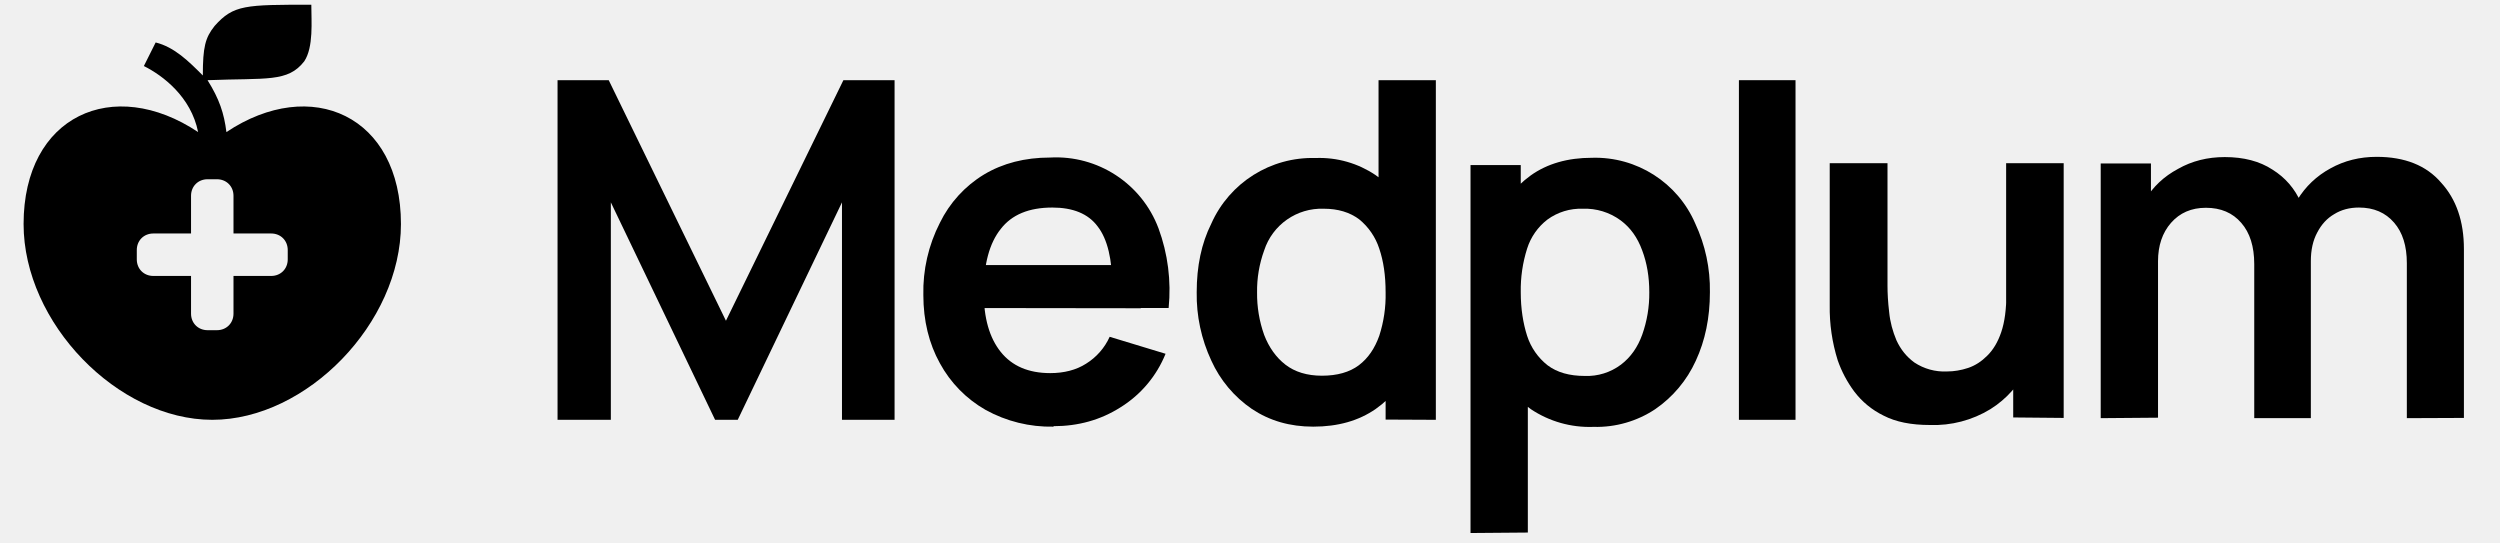
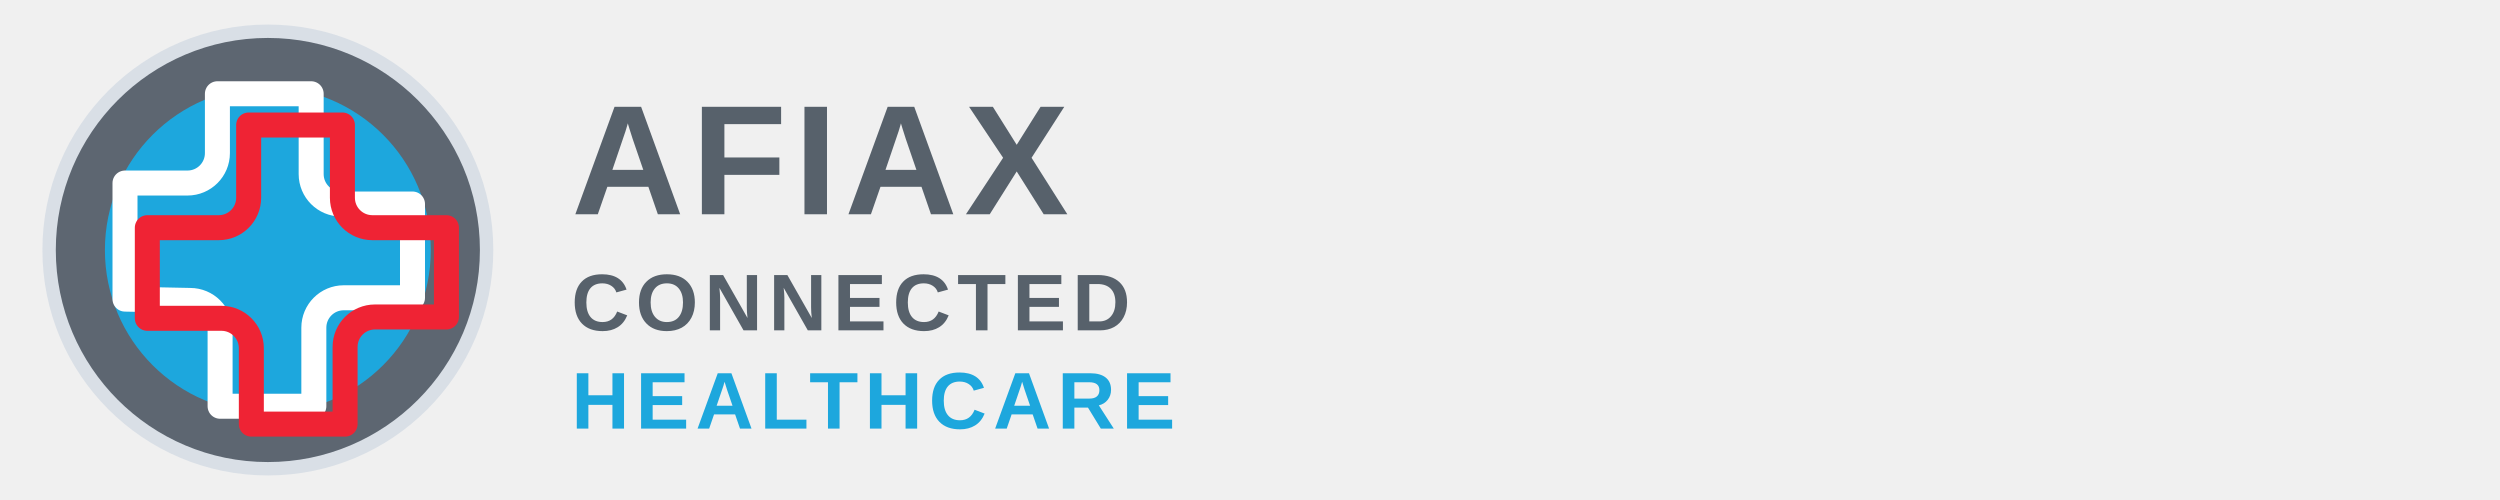
- <svg xmlns="http://www.w3.org/2000/svg" viewBox="0 0 1060 230">
-   <path fill="currentColor" d="M84 56c-3-15-15-24-23-28l5-10c8 2 14 8 20 14 0-12 1-16 5-21 8-9 13-9 41-9 0 7 1 18-3 24-7 9-16 7-41 8 5 8 7 14 8 22 36-24 74-7 74 39 0 42-40 83-80 83s-80-41-80-83c0-46 38-63 74-39Zm-3 43H65c-4 0-7 3-7 7v4c0 4 3 7 7 7h16v16c0 4 3 7 7 7h4c4 0 7-3 7-7v-16h16c4 0 7-3 7-7v-4c0-4-3-7-7-7H99V83c0-4-3-7-7-7h-4c-4 0-7 3-7 7z" />
-   <path fill="currentColor" d="M236.4 178V34h21.7l49.7 102 49.8-102h21.7v144H357V85.8L312.8 178h-9.6L259 85.8V178z" aria-label="M" />
-   <path fill="currentColor" d="M446.7 180.9a57 57 0 0 1-28.8-7.1 50.5 50.5 0 0 1-19.4-19.8c-4.6-8.3-7-18-7-28.9a64 64 0 0 1 7-30.6A49.2 49.2 0 0 1 417.2 74c8-4.8 17.4-7.2 28-7.2a46.4 46.4 0 0 1 46 30 75.8 75.8 0 0 1 4.3 33.8h-23.9v-9c0-11.6-2-20.2-6.2-25.6-4-5.4-10.5-8-19.2-8-9.9 0-17.2 3-21.9 9.1-4.8 6-7.2 15-7.2 26.7 0 11 2.4 19.4 7.2 25.4 4.8 6 11.8 9 21 9 5.8 0 11-1.3 15.2-4a26 26 0 0 0 10-11.4l23.7 7.2a47.7 47.7 0 0 1-19.1 22.7c-8.5 5.4-18 8-28.4 8zm-37.2-50.3v-18.2h74.2v18.3z" aria-label="e" />
-   <path fill="currentColor" d="M556.8 180.9c-9.9 0-18.5-2.5-26-7.5a49.6 49.6 0 0 1-17.2-20.5 66 66 0 0 1-6.2-29c0-11 2-20.7 6.2-29.1A46.9 46.9 0 0 1 557.8 67a42.6 42.6 0 0 1 41.6 27.8 75.5 75.5 0 0 1 5.3 29.2c0 10.7-1.8 20.3-5.3 29-3.6 8.6-9 15.4-16.1 20.4-7.2 5-16 7.5-26.5 7.5zm3.7-21.6c6.5 0 11.7-1.5 15.6-4.4 4-3 6.8-7.2 8.7-12.5a55.8 55.8 0 0 0 2.7-18.4c0-7.2-.9-13.3-2.7-18.6a26.6 26.6 0 0 0-8.5-12.4c-4-3-9-4.5-15-4.5a25.6 25.6 0 0 0-25.3 17.7 50 50 0 0 0-3 17.8 52 52 0 0 0 3 18c2 5.2 5 9.5 9 12.6 4 3.1 9.2 4.7 15.5 4.7zm27 18.6v-75.7h-3V34h24.3v144Z" aria-label="d" />
-   <path fill="currentColor" d="M675.5 181a44.8 44.8 0 0 1-26.4-7.5 45.5 45.5 0 0 1-16-20.5 75 75 0 0 1-5.4-29c0-10.9 1.8-20.6 5.4-29.2A47 47 0 0 1 649 74.4c7-5 15.7-7.5 26-7.5a46.2 46.2 0 0 1 43.8 27.9 66.1 66.1 0 0 1 6.2 29.1c0 10.8-2 20.5-6 29.1a50 50 0 0 1-17.2 20.5 45 45 0 0 1-26 7.5zm-52 45V70h21.3v75.6h3v80.2zm48.4-66.6a24 24 0 0 0 15.4-4.8c4.1-3.1 7.1-7.4 9-12.7a52 52 0 0 0 3-18c0-6.5-1-12.4-3-17.7-2-5.5-5-9.7-9.2-12.8a25.5 25.5 0 0 0-16-4.9 24 24 0 0 0-15 4.6 25 25 0 0 0-8.6 12.3 58 58 0 0 0-2.7 18.5c0 7 1 13.2 2.7 18.5a26 26 0 0 0 8.7 12.5c4 3 9.2 4.5 15.8 4.5z" aria-label="p" />
-   <path fill="currentColor" d="M737.3 178V34h24v144z" aria-label="l" />
-   <path fill="currentColor" d="M818.3 180.2c-8 0-14.5-1.3-19.7-4a34.5 34.5 0 0 1-12.4-10.2 49.5 49.5 0 0 1-7-13.2 74.1 74.1 0 0 1-3.4-23.4V69.2h24.5v51.9c0 3.3.2 7 .7 11.2.4 4.2 1.5 8.2 3.1 12 1.8 3.9 4.3 7 7.6 9.4a23 23 0 0 0 13.8 3.8c3 0 6-.5 9-1.5s5.7-2.8 8-5.1c2.6-2.5 4.6-5.9 6-10 1.5-4.4 2.2-9.8 2.2-16.4l14.3 6.2c0 9.2-1.8 17.5-5.3 25a42 42 0 0 1-15.8 17.8 46 46 0 0 1-25.6 6.7zm35.3-3.2v-33.5h-3V69.2H875v108Z" aria-label="u" />
-   <path fill="currentColor" d="M1020.5 177.3v-65.7q0-11-5.4-17.2-5.5-6.4-14.9-6.4-6 0-10.5 2.8-4.5 2.6-7.2 7.8-2.7 5-2.7 12.1l-10.7-6.3q0-11.1 5-19.7 5.2-8.5 14-13.3 8.8-4.9 19.6-4.9 17.9 0 27.3 10.9 9.7 10.6 9.7 28.2v71.6zm-129.8 0v-108H912v33.4h3v74.4zm65.1 0V112q0-11.2-5.5-17.5-5.5-6.4-15-6.4-9.2 0-14.8 6.4-5.5 6.3-5.5 16.3l-10.9-7.2q0-10.4 5.4-18.8 5-8.4 14-13.2 8.8-5 19.8-5 12.1 0 20.2 5.3 8.2 5.1 12.1 14 4.2 8.9 4.2 20v71.4z" aria-label="m" />
+ <svg xmlns="http://www.w3.org/2000/svg" viewBox="0 0 560 112">
+   <g transform="translate(8 4)">
+     <circle cx="52" cy="52" r="49" fill="#5d6671" stroke="#d9dfe6" stroke-width="3" />
+     <circle cx="52" cy="52" r="36.5" fill="#1da7dd" />
+     <path d="M20 63V37h14c3.7 0 6.7-3 6.7-6.7V17h21v18c0 3.7 3 6.7 6.7 6.7h16v21H69c-3.7 0-6.7 3-6.7 6.7V87h-21V70c0-3.7-3-6.7-6.7-6.7Z" fill="none" stroke="#ffffff" stroke-linejoin="round" stroke-width="5.6" />
+     <path d="M92 47v20H76c-3.7 0-6.7 3-6.7 6.7V91h-21V74c0-3.7-3-6.7-6.7-6.7H25V47h16c3.7 0 6.7-3 6.7-6.7V24h21v16.3c0 3.7 3 6.7 6.7 6.7Z" fill="none" stroke="#ef2334" stroke-linejoin="round" stroke-width="5.6" />
+   </g>
+   <text x="128" y="48" fill="#57616b" font-family="Arial, sans-serif" font-size="35" font-weight="700" letter-spacing="1.6">
+     AFIAX
+   </text>
+   <text x="128" y="74" fill="#57616b" font-family="Arial, sans-serif" font-size="18" font-weight="700" letter-spacing="1.4">
+     CONNECTED
+   </text>
+   <text x="128" y="96" fill="#1da7dd" font-family="Arial, sans-serif" font-size="18" font-weight="700" letter-spacing="1.4">
+     HEALTHCARE
+   </text>
</svg>
